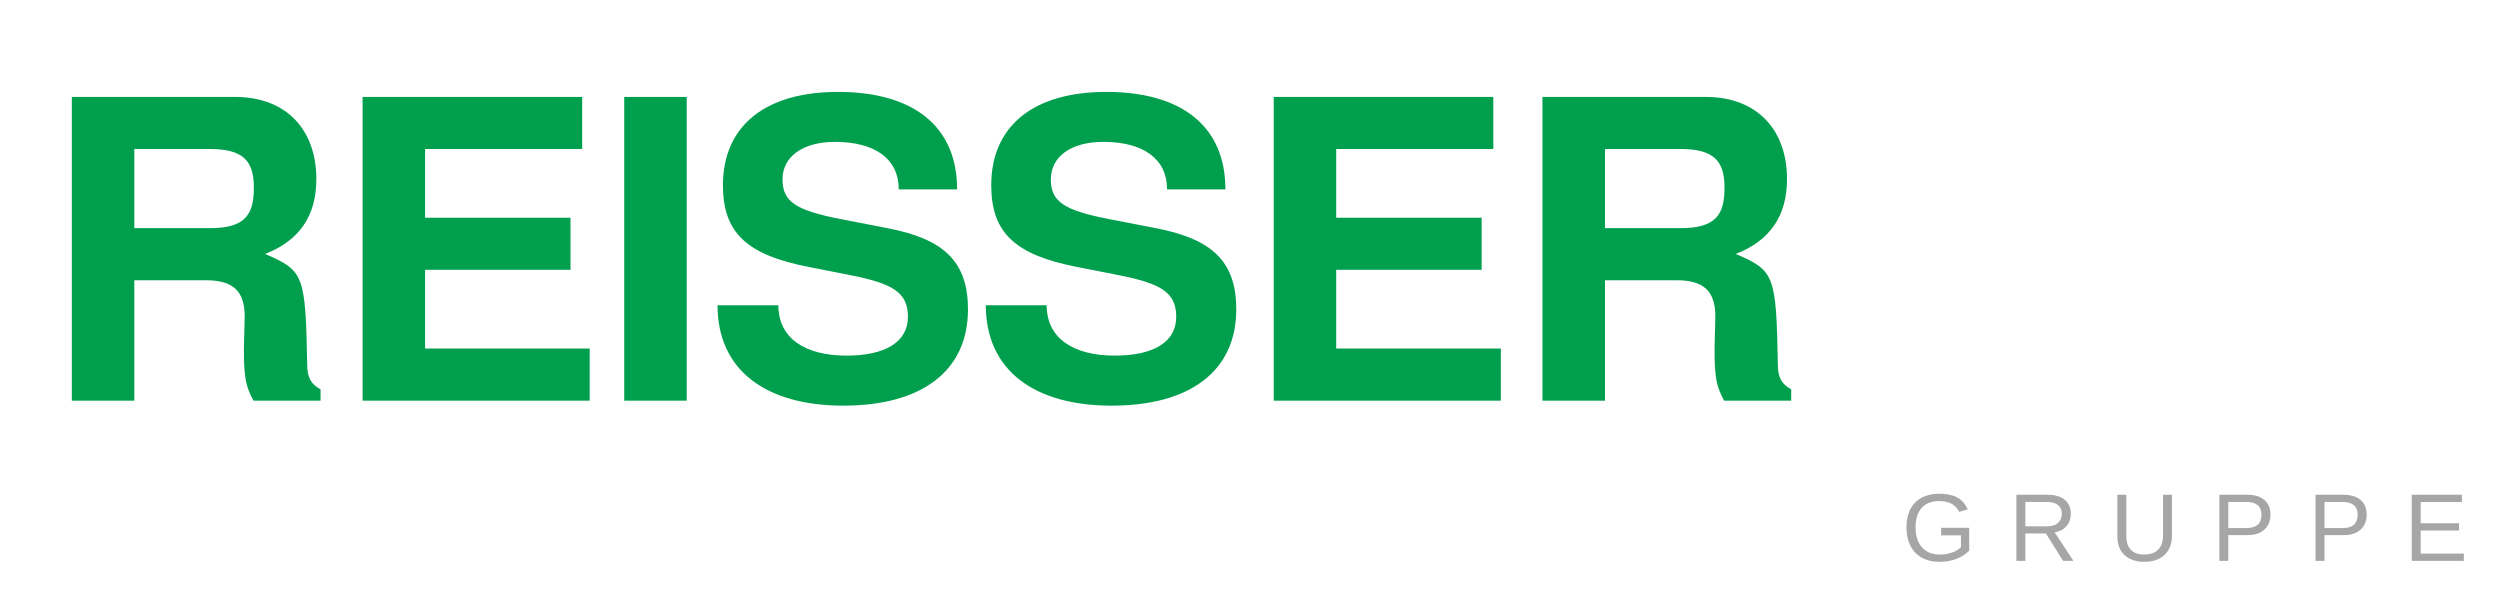
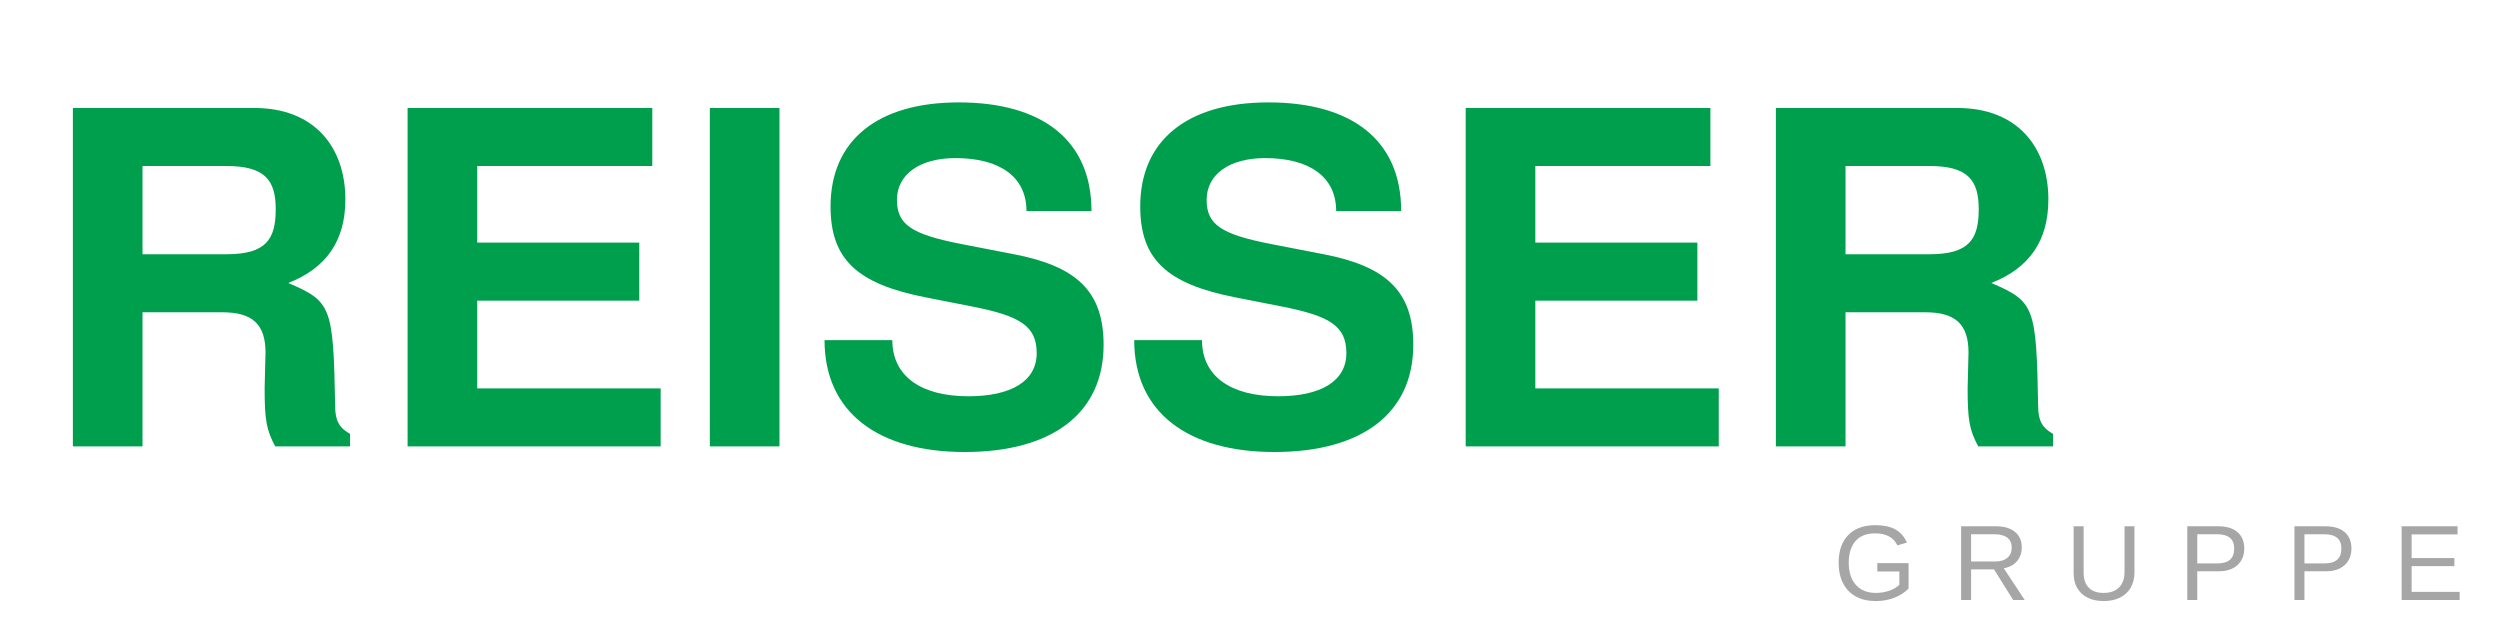
- <svg xmlns="http://www.w3.org/2000/svg" viewBox="0 0 780 190" preserveAspectRatio="xMidYMid meet" role="img" aria-label="Reisser Gruppe">
-   <text x="12" y="125" font-family="'Arial Black','Helvetica Neue',Impact,sans-serif" font-weight="900" font-size="130" letter-spacing="-3" fill="#009F4D">REISSER</text>
-   <text x="770" y="175" text-anchor="end" font-family="'Helvetica Neue',Arial,sans-serif" font-weight="400" font-size="30" letter-spacing="10" fill="#A6A6A6">GRUPPE</text>
+ <svg xmlns="http://www.w3.org/2000/svg" viewBox="0 0 700 180" preserveAspectRatio="xMidYMid meet" role="img" aria-label="Reisser Gruppe">
+   <text x="10" y="125" textLength="680" lengthAdjust="spacingAndGlyphs" font-family="'Arial Black','Helvetica Neue',Impact,sans-serif" font-weight="900" font-size="130" fill="#009F4D">REISSER</text>
+   <text x="690" y="168" text-anchor="end" font-family="'Helvetica Neue',Arial,sans-serif" font-weight="400" font-size="30" letter-spacing="10" fill="#A6A6A6">GRUPPE</text>
</svg>
